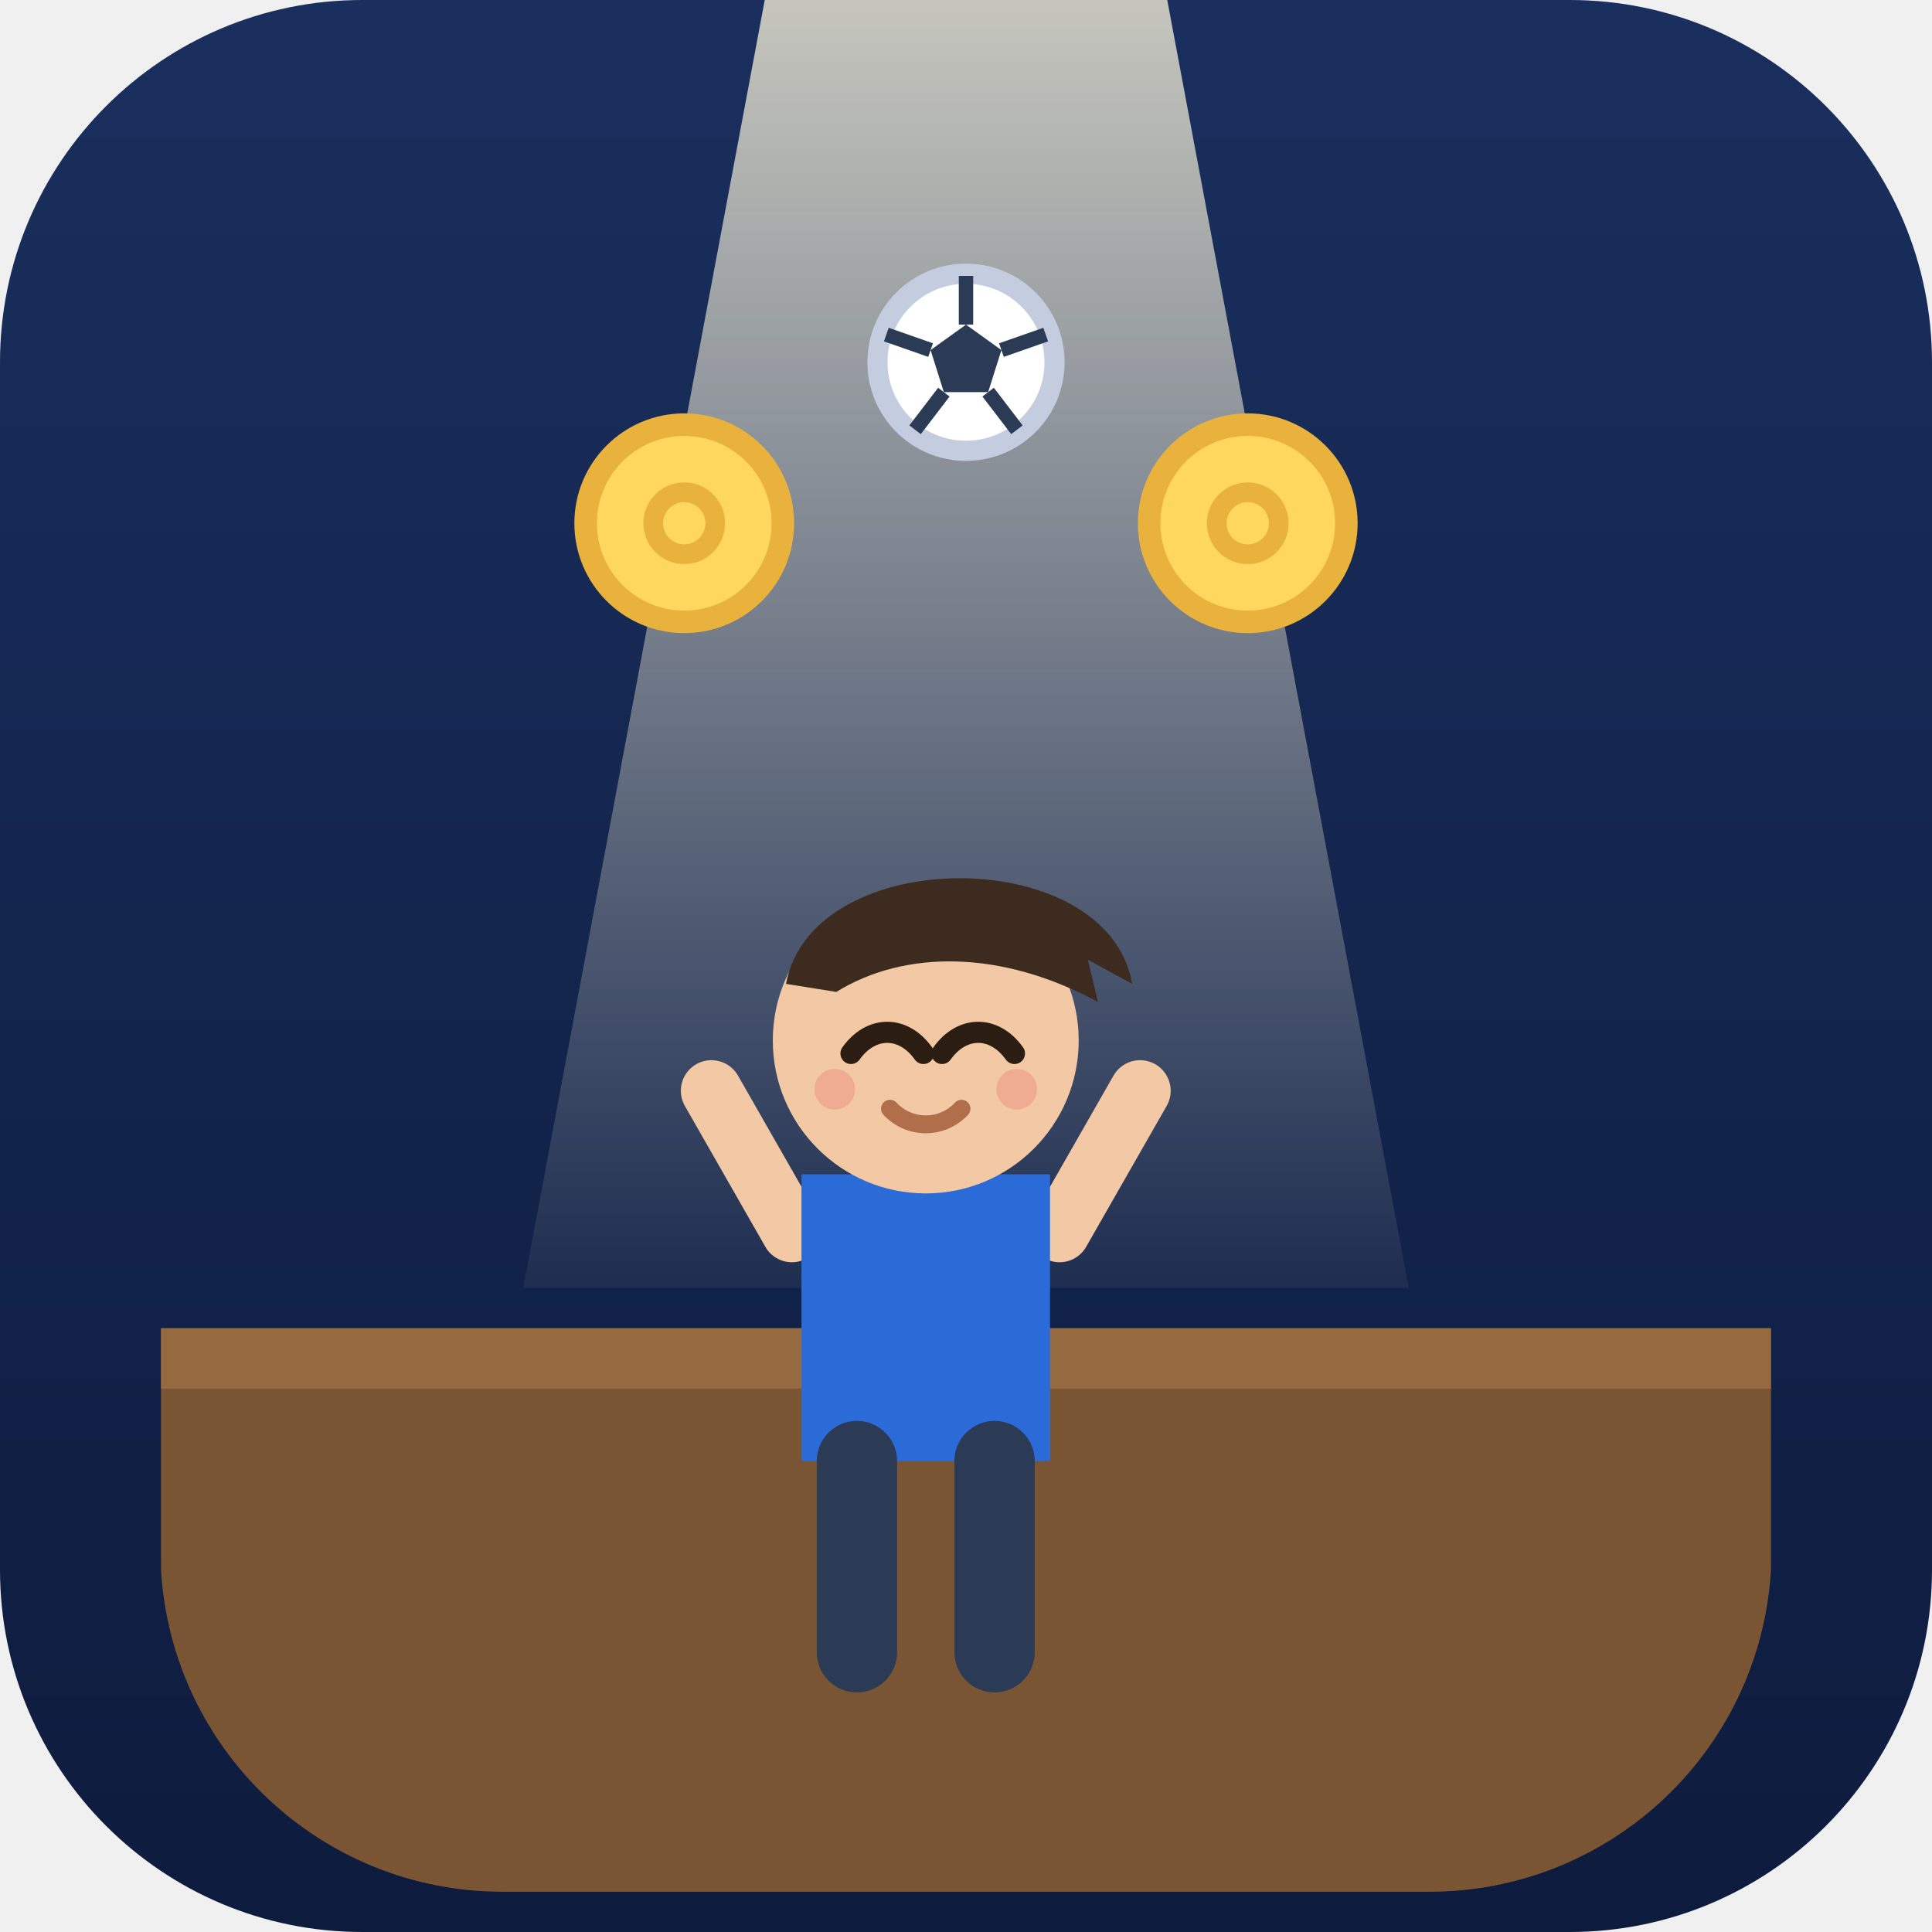
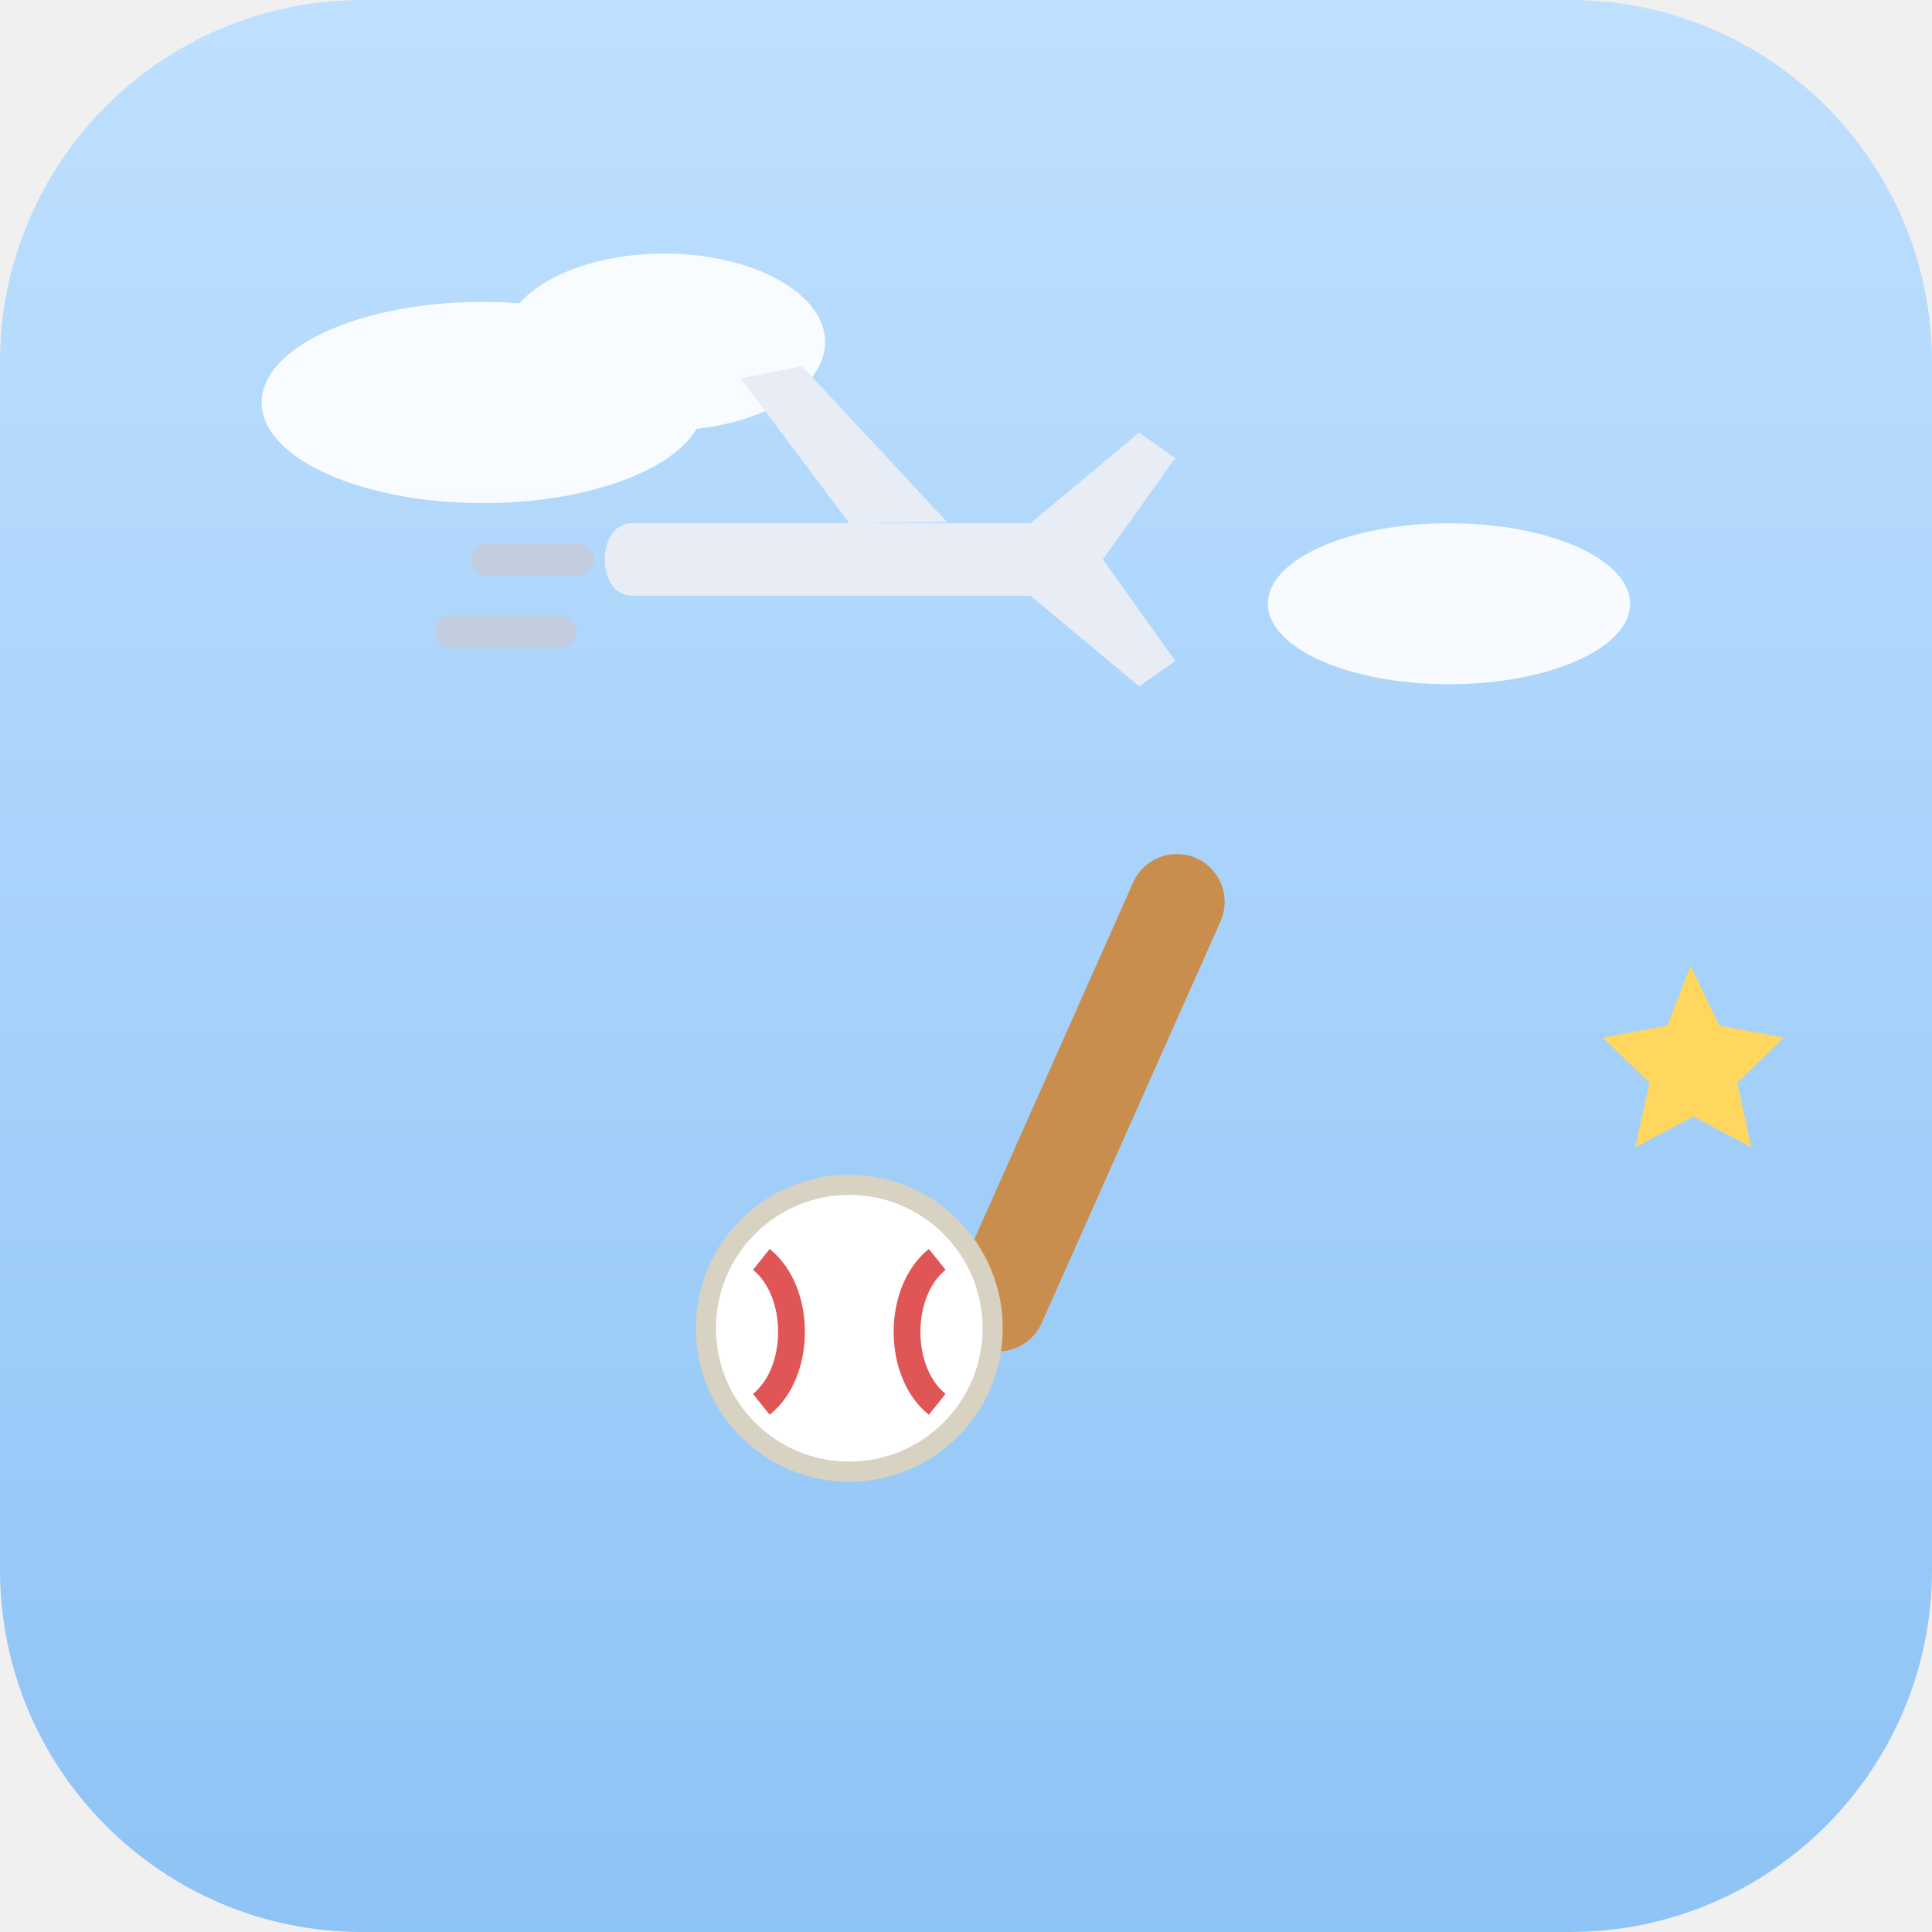
<svg xmlns="http://www.w3.org/2000/svg" width="96" height="96" viewBox="0 0 96 96">
  <defs>
    <linearGradient id="bg166" x1="0" y1="0" x2="0" y2="1">
-       <stop offset="0" stop-color="#1a2f5e" />
-       <stop offset="1" stop-color="#0d1b3d" />
-     </linearGradient>
-     <linearGradient id="bg166s" x1="0" y1="0" x2="0" y2="1">
-       <stop offset="0" stop-color="#fff8dc" stop-opacity=".75" />
-       <stop offset="1" stop-color="#fff8dc" stop-opacity=".05" />
+       <stop offset="0" stop-color="#bfe0ff" />
+       <stop offset="1" stop-color="#8ec3f5" />
    </linearGradient>
  </defs>
  <rect width="96" height="96" rx="18" fill="url(#bg166)" />
-   <path d="M38 0h20l12 64h-44z" fill="url(#bg166s)" />
-   <path d="M8 66h80v12a17 17 0 0 1-17 16h-46a17 17 0 0 1-17-16z" fill="#7a5533" />
-   <path d="M8 66h80v3h-80z" fill="#956a41" />
+   <g fill="#fff" opacity=".9">
+     <ellipse cx="24" cy="20" rx="11" ry="5" />
+     <ellipse cx="33" cy="17" rx="8" ry="4.4" />
+     <ellipse cx="72" cy="30" rx="9" ry="4" />
+   </g>
+   <g fill="#e8edf5">
+     <path d="M31.4 26h19.8l5.4-4.5 1.8 1.26-3.6 5.04 3.6 5.04-1.8 1.26-5.4-4.5h-19.8c-1.8 0-1.8-3.6 0-3.6z" />
+     <path d="M42.2 26l-5.4-7.2 3.06-.6 7.2 7.74z" />
+   </g>
+   <path d="M24.2 27.8h4.5M22.4 31.4h5.4" stroke="#c3cddf" stroke-width="1.62" stroke-linecap="round" />
  <g>
-     <path d="M39.35 61.2l-4 -7M52.65 61.2l4 -7" stroke="#f2c9a4" stroke-width="3.04" stroke-linecap="round" />
-     <path d="M39.825 58.35h12.35v14.25h-12.35z" fill="#2b6bd8" />
-     <path d="M42.58 72.6v9.5M49.42 72.6v9.5" stroke="#2b3a55" stroke-width="3.99" stroke-linecap="round" />
-     <circle cx="46" cy="51.7" r="7.6" fill="#f2c9a4" />
-     <path d="M39.056 48.888c1.3-7 16-7 17.2 0l-2.2-1.2.5 2.1c-4.8-2.6-9.6-2.6-13-.5z" fill="#3d2b1f" />
-     <path d="M42.285 52.346c1-1.4 2.6-1.4 3.6 0M46.807 52.346c1-1.4 2.6-1.4 3.6 0" stroke="#2b1d12" stroke-width="1.05" fill="none" stroke-linecap="round" />
-     <path d="M44.224 55.092a2.422 2.422 0 0 0 3.553 0" stroke="#b06e4a" stroke-width="0.888" fill="none" stroke-linecap="round" />
-     <circle cx="41.478" cy="54.123" r="1.009" fill="#f0a08a" opacity=".7" />
-     <circle cx="50.522" cy="54.123" r="1.009" fill="#f0a08a" opacity=".7" />
+     <rect x="51.7" y="41.3" width="4.75" height="26.6" rx="2.375" fill="#c98d4e" transform="rotate(24 53.6 54.6)" />
+     <circle cx="42.2" cy="66" r="7.125" fill="#fff" stroke="#d8d2c2" />
+     <path d="M37.83 62.58c2 1.6 2 5.6 0 7.2M46.57 62.58c-2 1.6-2 5.6 0 7.2" stroke="#e05555" stroke-width="1.33" fill="none" />
  </g>
-   <g>
-     <circle cx="34" cy="26" r="4.9" fill="#ffd75e" stroke="#e8b23d" stroke-width="1.12" />
-     <circle cx="34" cy="26" r="1.54" fill="none" stroke="#e8b23d" stroke-width="0.98" />
-   </g>
-   <g>
-     <circle cx="48" cy="18" r="4.4" fill="#fff" stroke="#c3cddf" />
-     <path d="M48 16.13l1.76 1.265-0.66 2.09h-2.2l-0.66-2.09z" fill="#2b3a55" />
-     <path d="M48 16.13v-2.42M49.76 17.395l2.2-0.77M46.24 17.395l-2.2-0.77M49.1 19.485l1.43 1.87M46.9 19.485l-1.43 1.87" stroke="#2b3a55" stroke-width="0.715" />
-   </g>
-   <g>
-     <circle cx="62" cy="26" r="4.9" fill="#ffd75e" stroke="#e8b23d" stroke-width="1.12" />
-     <circle cx="62" cy="26" r="1.54" fill="none" stroke="#e8b23d" stroke-width="0.98" />
-   </g>
+   <path d="M84 48l1.44 2.96 3.2 .6-2.32 2.24 .7 3.2-2.88-1.52-2.88 1.52 .7-3.2-2.32-2.24 3.2-.6z" fill="#ffd75e" />
</svg>
